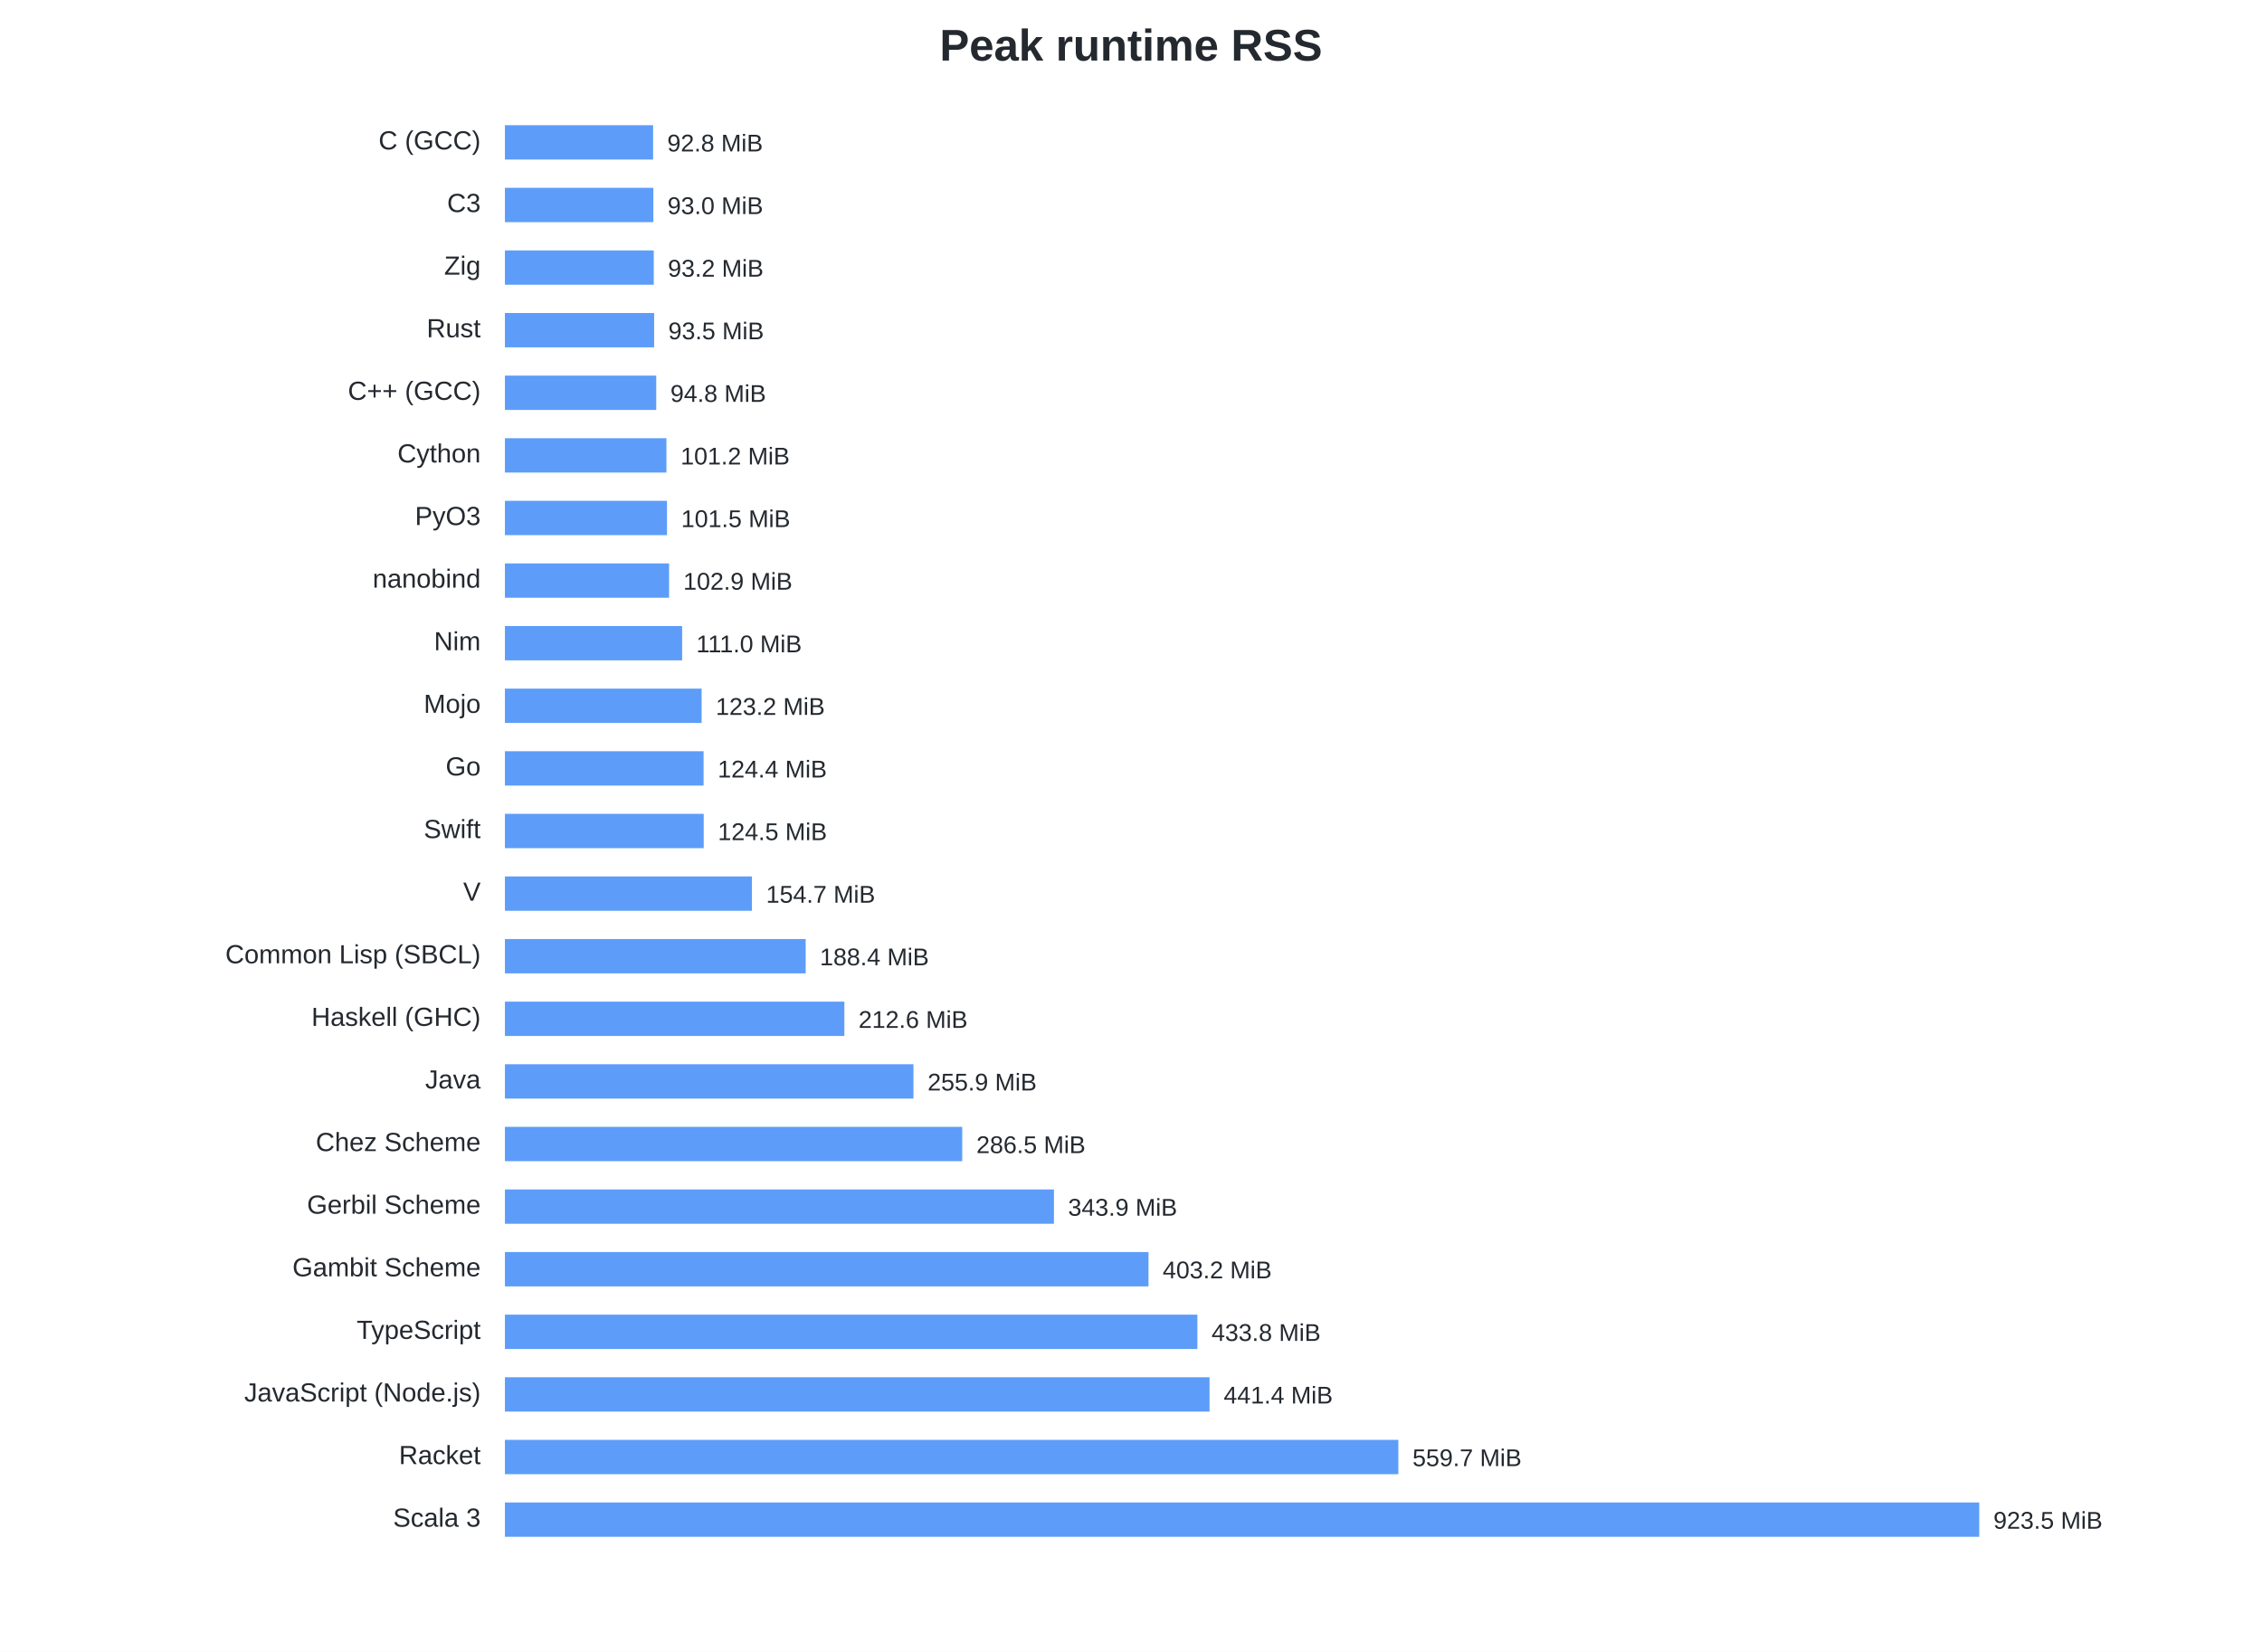
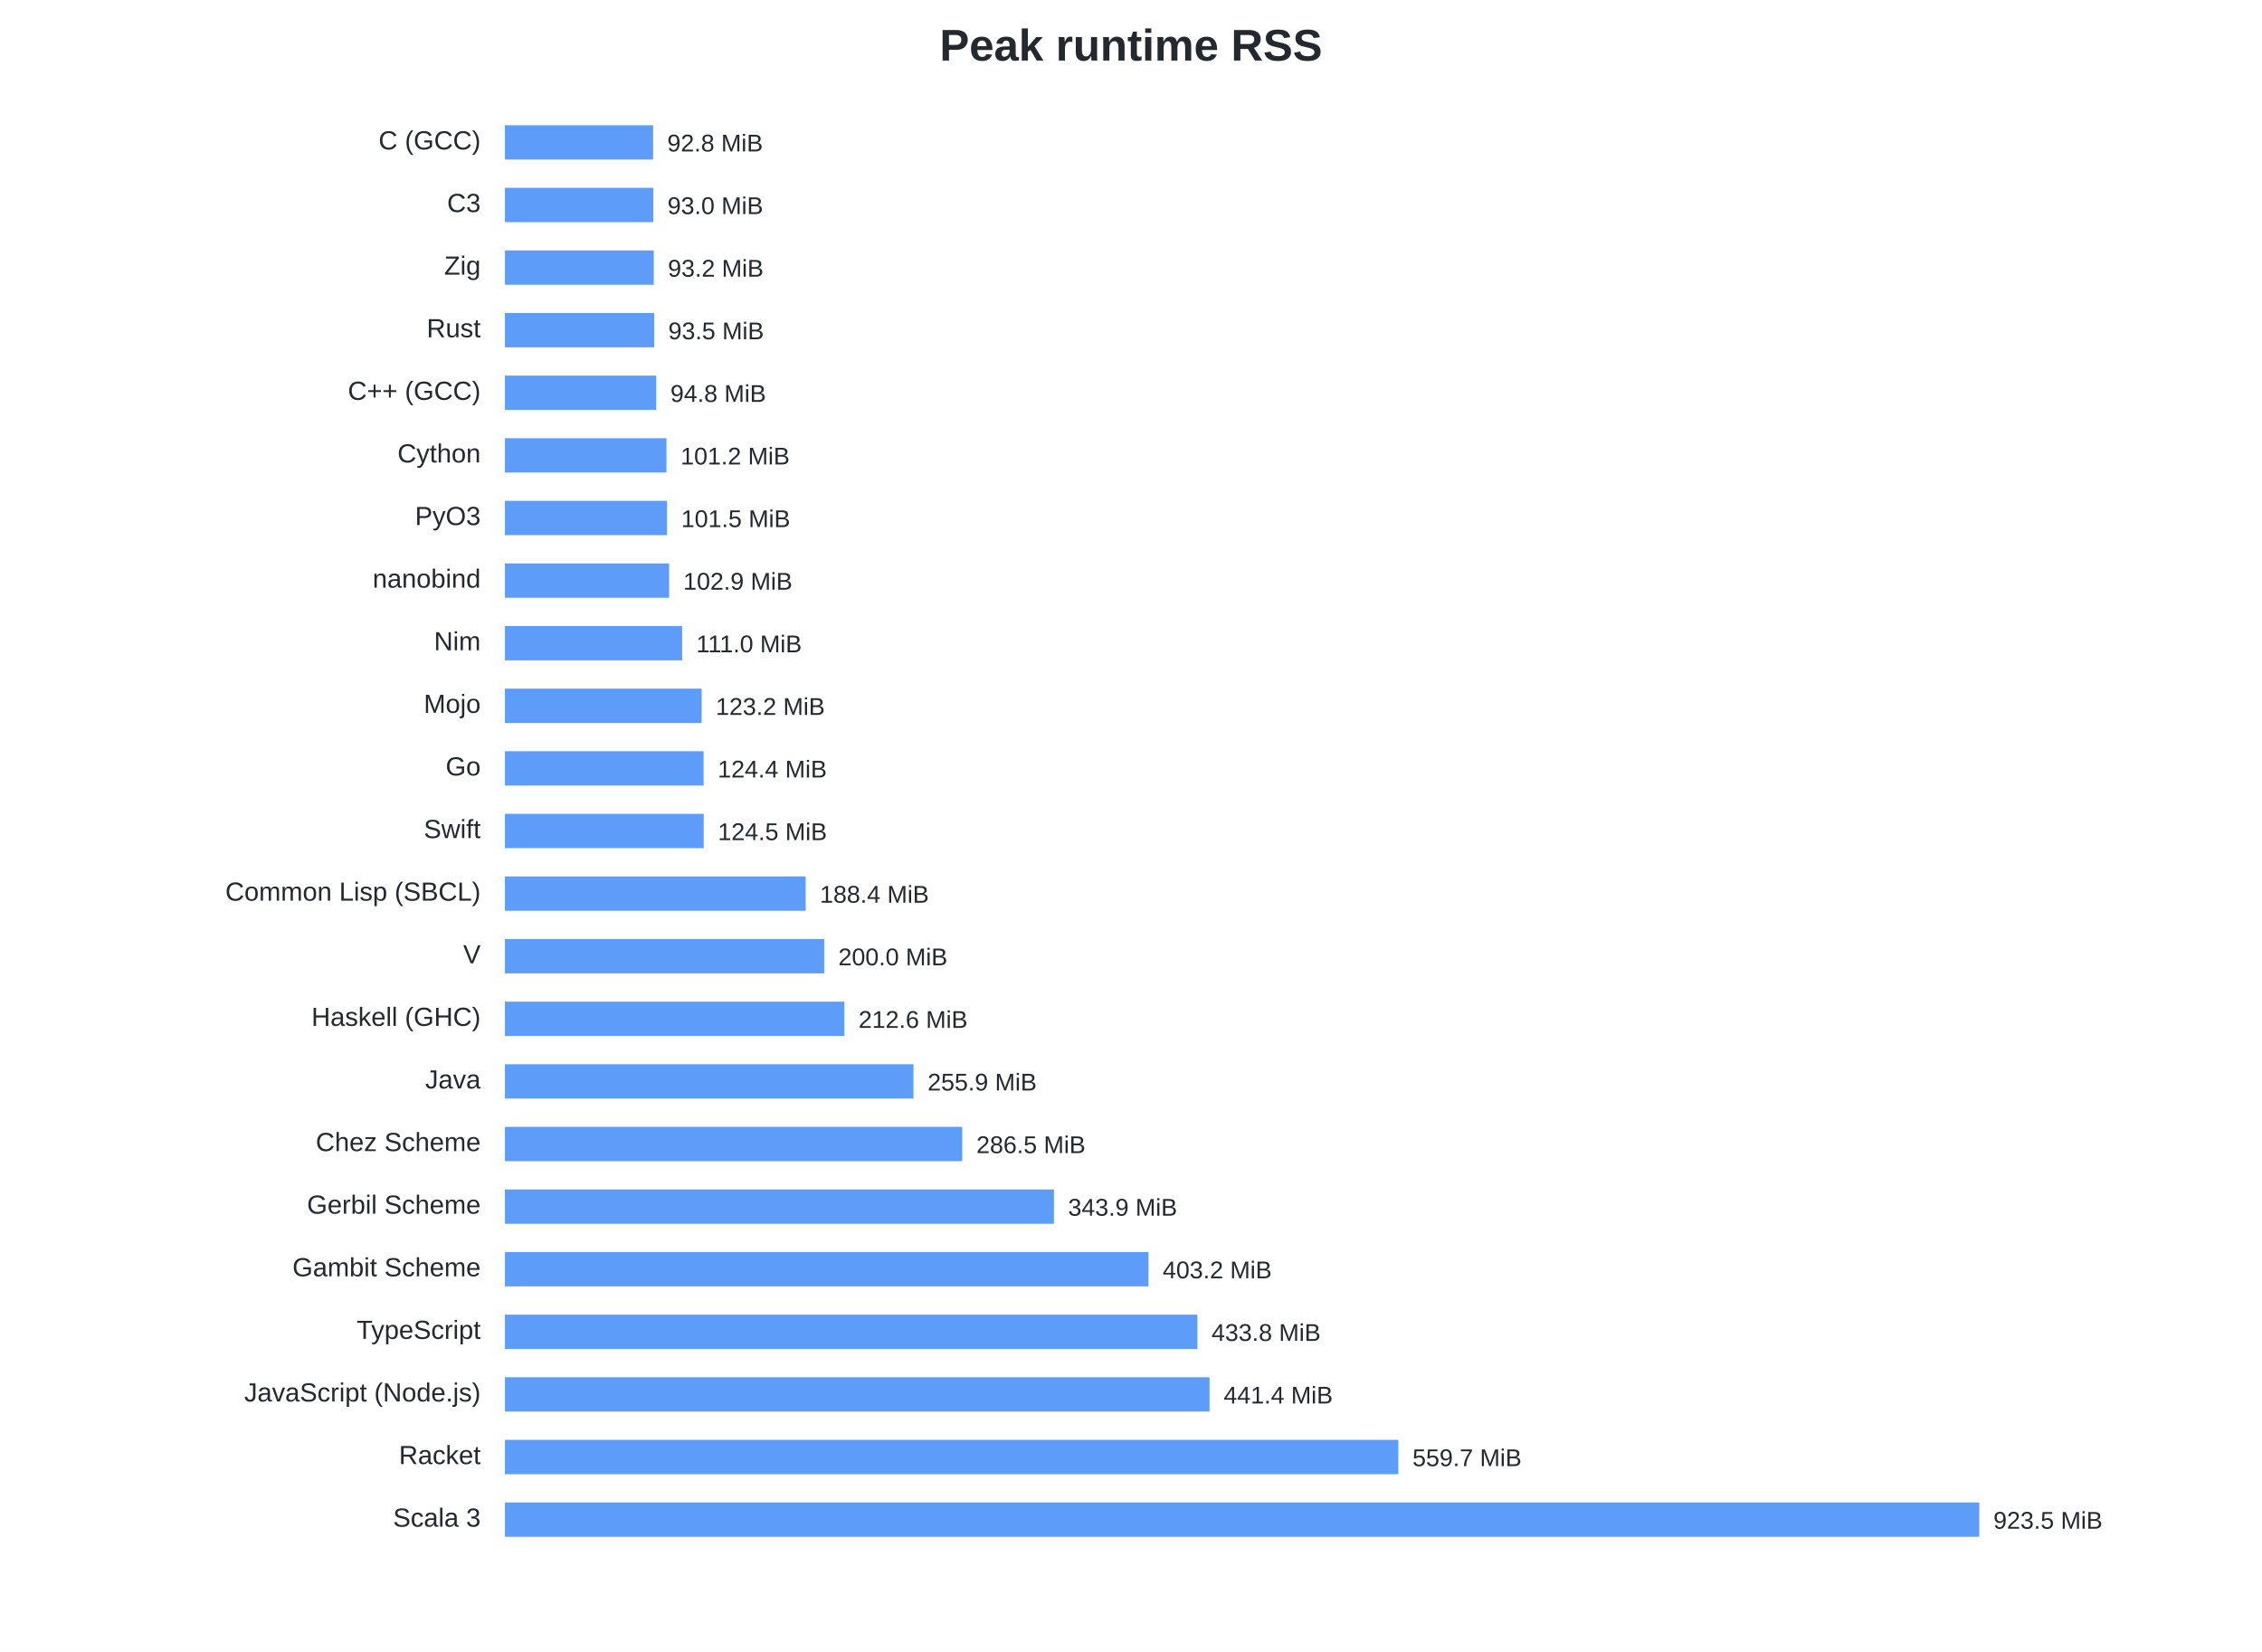
<svg xmlns="http://www.w3.org/2000/svg" width="1120" height="818" viewBox="0 0 1120 818">
  <style>text{font-family:-apple-system,BlinkMacSystemFont,Segoe UI,Arial,sans-serif;fill:#24292f}.t{font-size:22px;font-weight:600}.l{font-size:13px}.v{font-size:12px}</style>
  <rect width="100%" height="100%" fill="white" />
  <text class="t" x="560.0" y="30" text-anchor="middle">Peak runtime RSS</text>
  <text class="l" x="238" y="74" text-anchor="end">C (GCC)</text>
  <rect x="250" y="62" width="73.38" height="17" fill="#2f81f7" opacity=".78" />
  <text class="v" x="330.38" y="75">92.8 MiB</text>
  <text class="l" x="238" y="105" text-anchor="end">C3</text>
  <rect x="250" y="93" width="73.50" height="17" fill="#2f81f7" opacity=".78" />
  <text class="v" x="330.50" y="106">93.0 MiB</text>
  <text class="l" x="238" y="136" text-anchor="end">Zig</text>
  <rect x="250" y="124" width="73.70" height="17" fill="#2f81f7" opacity=".78" />
  <text class="v" x="330.70" y="137">93.2 MiB</text>
  <text class="l" x="238" y="167" text-anchor="end">Rust</text>
  <rect x="250" y="155" width="73.89" height="17" fill="#2f81f7" opacity=".78" />
  <text class="v" x="330.89" y="168">93.5 MiB</text>
  <text class="l" x="238" y="198" text-anchor="end">C++ (GCC)</text>
  <rect x="250" y="186" width="74.93" height="17" fill="#2f81f7" opacity=".78" />
  <text class="v" x="331.93" y="199">94.8 MiB</text>
  <text class="l" x="238" y="229" text-anchor="end">Cython</text>
  <rect x="250" y="217" width="79.98" height="17" fill="#2f81f7" opacity=".78" />
  <text class="v" x="336.98" y="230">101.2 MiB</text>
  <text class="l" x="238" y="260" text-anchor="end">PyO3</text>
  <rect x="250" y="248" width="80.26" height="17" fill="#2f81f7" opacity=".78" />
  <text class="v" x="337.26" y="261">101.5 MiB</text>
  <text class="l" x="238" y="291" text-anchor="end">nanobind</text>
  <rect x="250" y="279" width="81.30" height="17" fill="#2f81f7" opacity=".78" />
  <text class="v" x="338.30" y="292">102.9 MiB</text>
  <text class="l" x="238" y="322" text-anchor="end">Nim</text>
  <rect x="250" y="310" width="87.75" height="17" fill="#2f81f7" opacity=".78" />
  <text class="v" x="344.75" y="323">111.0 MiB</text>
  <text class="l" x="238" y="353" text-anchor="end">Mojo</text>
  <rect x="250" y="341" width="97.40" height="17" fill="#2f81f7" opacity=".78" />
  <text class="v" x="354.40" y="354">123.2 MiB</text>
  <text class="l" x="238" y="384" text-anchor="end">Go</text>
  <rect x="250" y="372" width="98.37" height="17" fill="#2f81f7" opacity=".78" />
  <text class="v" x="355.37" y="385">124.4 MiB</text>
  <text class="l" x="238" y="415" text-anchor="end">Swift</text>
  <rect x="250" y="403" width="98.44" height="17" fill="#2f81f7" opacity=".78" />
  <text class="v" x="355.44" y="416">124.5 MiB</text>
-   <text class="l" x="238" y="446" text-anchor="end">V</text>
-   <rect x="250" y="434" width="122.32" height="17" fill="#2f81f7" opacity=".78" />
-   <text class="v" x="379.32" y="447">154.7 MiB</text>
-   <text class="l" x="238" y="477" text-anchor="end">Common Lisp (SBCL)</text>
-   <rect x="250" y="465" width="148.92" height="17" fill="#2f81f7" opacity=".78" />
-   <text class="v" x="405.92" y="478">188.4 MiB</text>
+   <text class="l" x="238" y="446" text-anchor="end">Common Lisp (SBCL)</text>
+   <rect x="250" y="434" width="148.92" height="17" fill="#2f81f7" opacity=".78" />
+   <text class="v" x="405.92" y="447">188.4 MiB</text>
+   <text class="l" x="238" y="477" text-anchor="end">V</text>
+   <rect x="250" y="465" width="158.09" height="17" fill="#2f81f7" opacity=".78" />
+   <text class="v" x="415.09" y="478">200.0 MiB</text>
  <text class="l" x="238" y="508" text-anchor="end">Haskell (GHC)</text>
  <rect x="250" y="496" width="168.08" height="17" fill="#2f81f7" opacity=".78" />
  <text class="v" x="425.08" y="509">212.6 MiB</text>
  <text class="l" x="238" y="539" text-anchor="end">Java</text>
  <rect x="250" y="527" width="202.28" height="17" fill="#2f81f7" opacity=".78" />
  <text class="v" x="459.28" y="540">255.9 MiB</text>
  <text class="l" x="238" y="570" text-anchor="end">Chez Scheme</text>
  <rect x="250" y="558" width="226.43" height="17" fill="#2f81f7" opacity=".78" />
  <text class="v" x="483.43" y="571">286.5 MiB</text>
  <text class="l" x="238" y="601" text-anchor="end">Gerbil Scheme</text>
  <rect x="250" y="589" width="271.85" height="17" fill="#2f81f7" opacity=".78" />
  <text class="v" x="528.85" y="602">343.9 MiB</text>
  <text class="l" x="238" y="632" text-anchor="end">Gambit Scheme</text>
  <rect x="250" y="620" width="318.67" height="17" fill="#2f81f7" opacity=".78" />
  <text class="v" x="575.67" y="633">403.2 MiB</text>
  <text class="l" x="238" y="663" text-anchor="end">TypeScript</text>
  <rect x="250" y="651" width="342.87" height="17" fill="#2f81f7" opacity=".78" />
  <text class="v" x="599.87" y="664">433.8 MiB</text>
  <text class="l" x="238" y="694" text-anchor="end">JavaScript (Node.js)</text>
  <rect x="250" y="682" width="348.89" height="17" fill="#2f81f7" opacity=".78" />
  <text class="v" x="605.89" y="695">441.4 MiB</text>
  <text class="l" x="238" y="725" text-anchor="end">Racket</text>
  <rect x="250" y="713" width="442.37" height="17" fill="#2f81f7" opacity=".78" />
  <text class="v" x="699.37" y="726">559.7 MiB</text>
  <text class="l" x="238" y="756" text-anchor="end">Scala 3</text>
  <rect x="250" y="744" width="730.00" height="17" fill="#2f81f7" opacity=".78" />
  <text class="v" x="987.00" y="757">923.5 MiB</text>
</svg>
